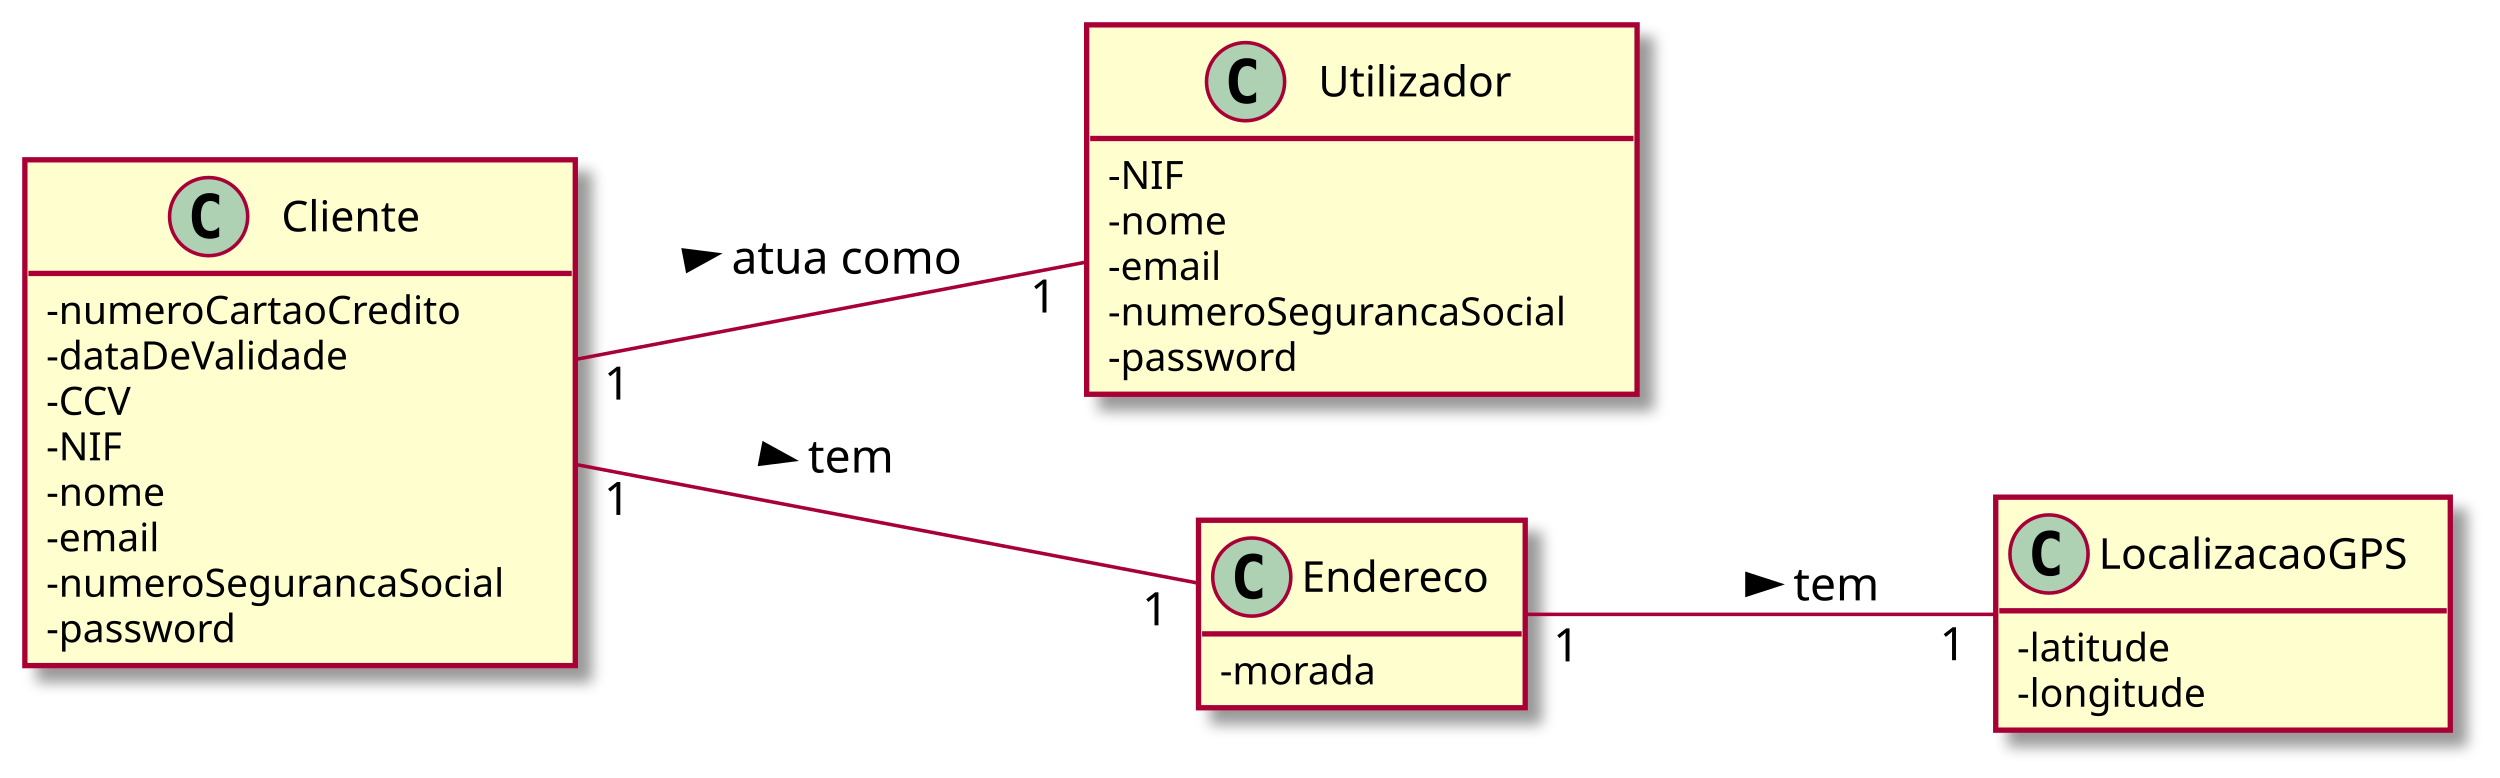
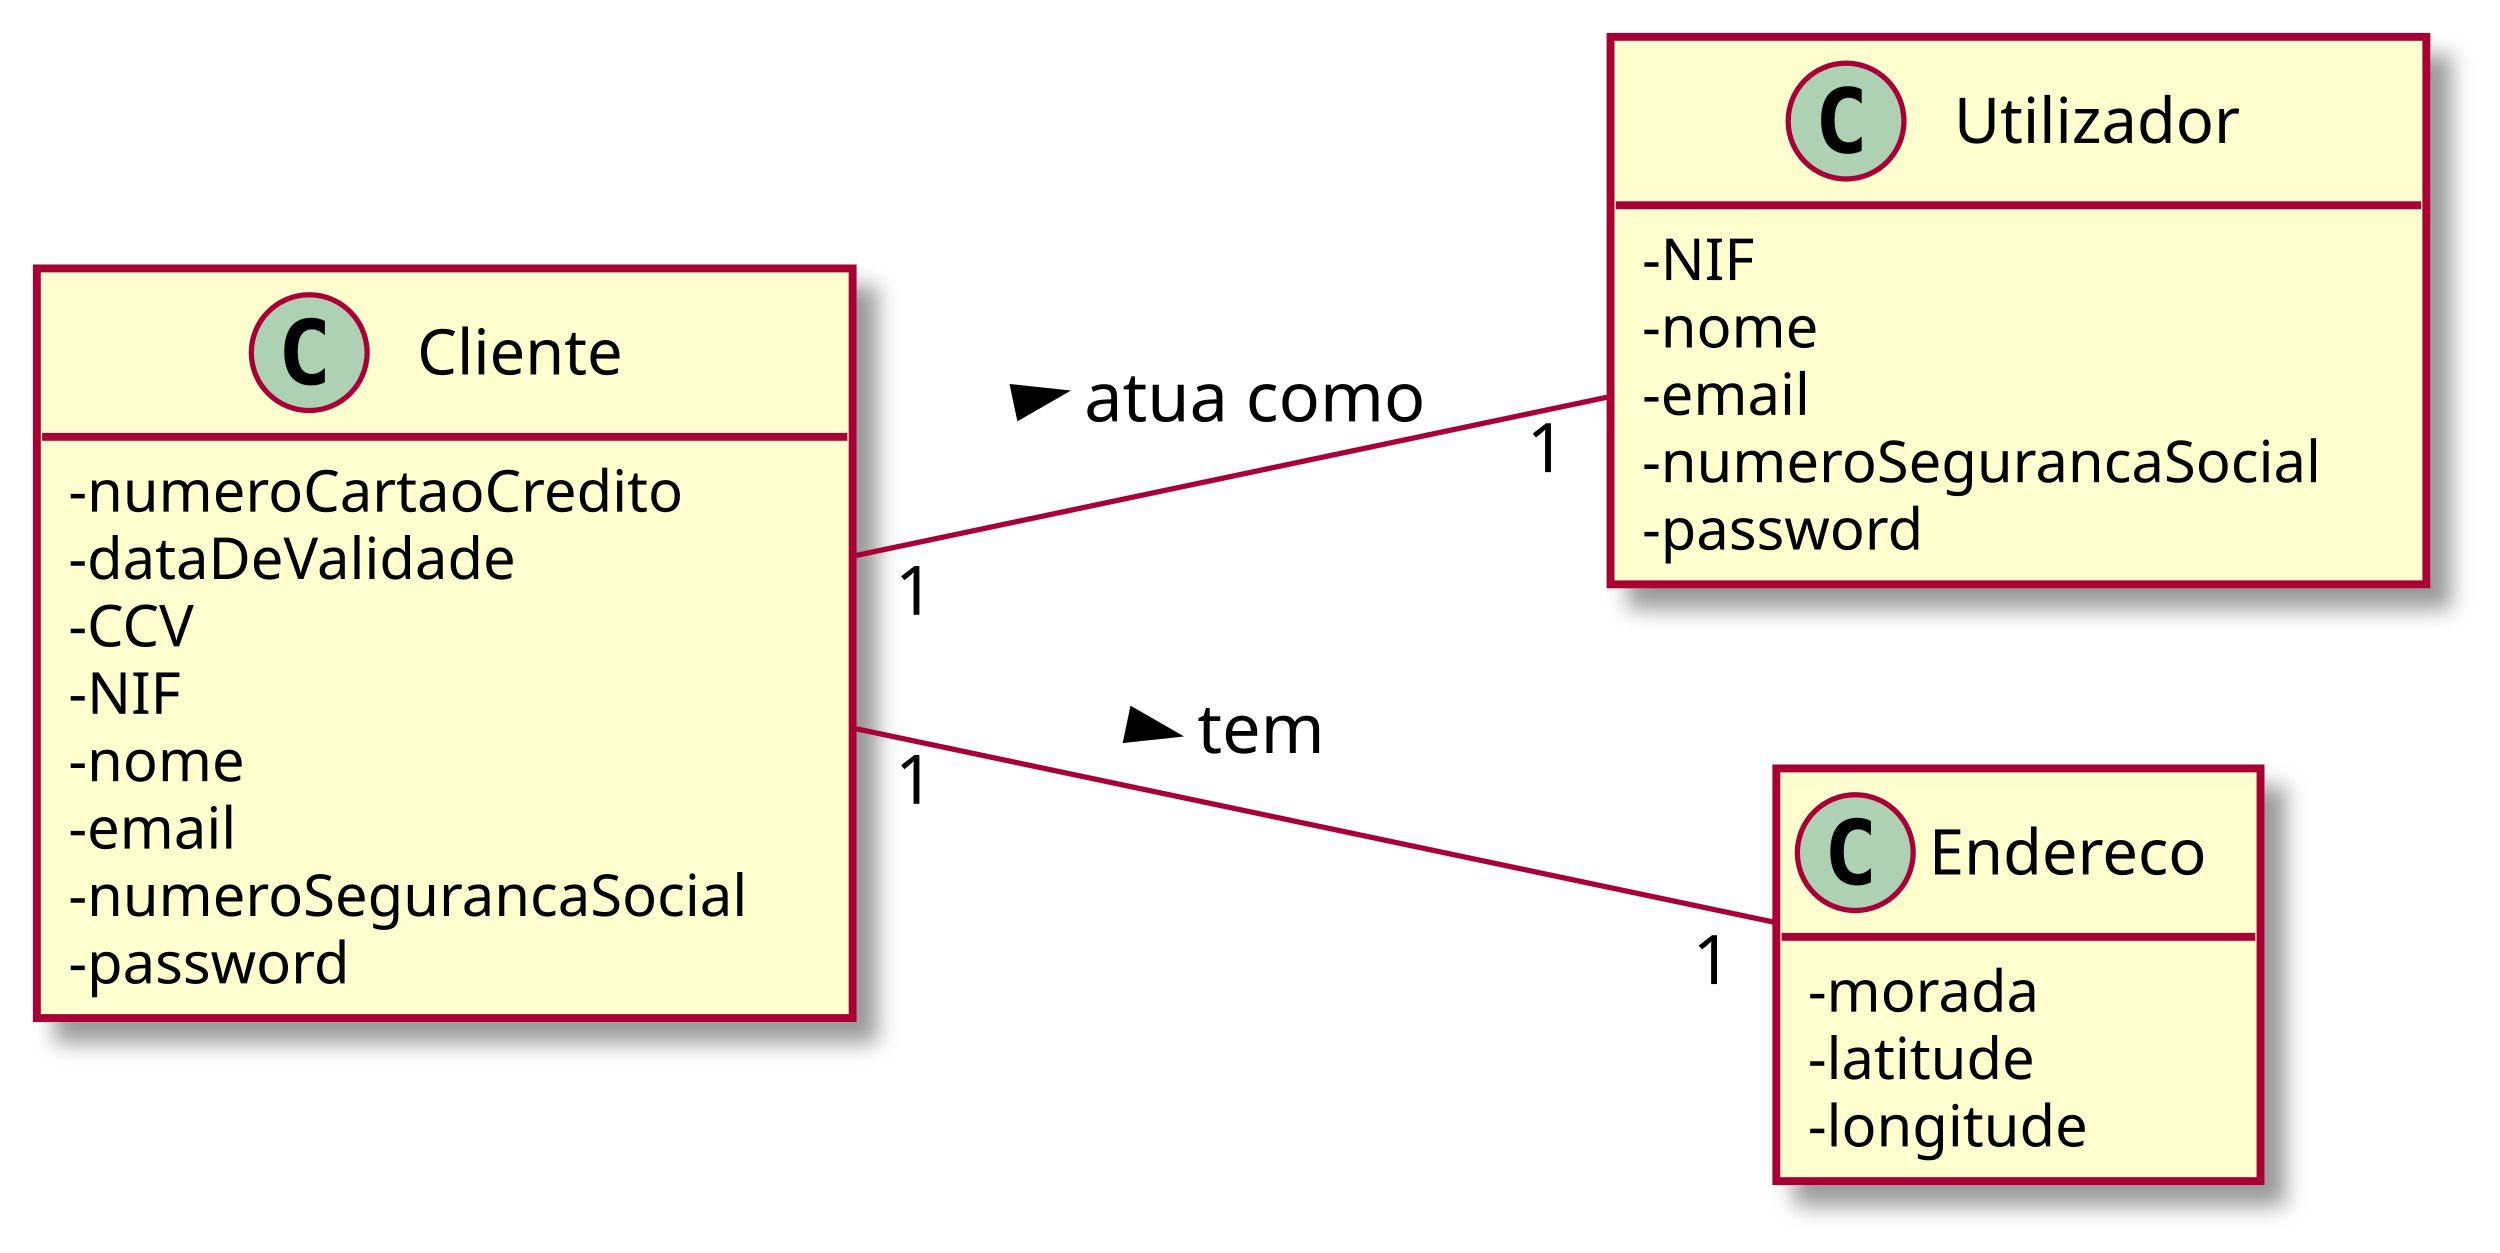
- <svg xmlns="http://www.w3.org/2000/svg" contentScriptType="application/ecmascript" contentStyleType="text/css" height="219px" preserveAspectRatio="none" style="width:704px;height:219px;" version="1.1" viewBox="0 0 704 219" width="704px" zoomAndPan="magnify">
+ <svg xmlns="http://www.w3.org/2000/svg" contentScriptType="application/ecmascript" contentStyleType="text/css" height="238px" preserveAspectRatio="none" style="width:475px;height:238px;" version="1.1" viewBox="0 0 475 238" width="475px" zoomAndPan="magnify">
  <defs>
-     <filter height="300%" id="f15skyd5k1ehbq" width="300%" x="-1" y="-1">
+     <filter height="300%" id="fyaph3e6pyimx" width="300%" x="-1" y="-1">
      <feGaussianBlur result="blurOut" stdDeviation="2.0" />
      <feColorMatrix in="blurOut" result="blurOut2" type="matrix" values="0 0 0 0 0 0 0 0 0 0 0 0 0 0 0 0 0 0 .4 0" />
      <feOffset dx="4.0" dy="4.0" in="blurOut2" result="blurOut3" />
      <feBlend in="SourceGraphic" in2="blurOut3" mode="normal" />
    </filter>
  </defs>
  <g>
-     <rect codeLine="5" fill="#FEFECE" filter="url(#f15skyd5k1ehbq)" height="104.023" id="Utilizador" style="stroke:#A80036;stroke-width:1.5;" width="155" x="306" y="7" />
+     <rect codeLine="5" fill="#FEFECE" filter="url(#fyaph3e6pyimx)" height="104.023" id="Utilizador" style="stroke:#A80036;stroke-width:1.5;" width="155" x="306" y="7" />
    <ellipse cx="350.75" cy="23" fill="#ADD1B2" rx="11" ry="11" style="stroke:#A80036;stroke-width:1.0;" />
    <path d="M353.719,28.641 Q353.141,28.938 352.5,29.078 Q351.859,29.234 351.156,29.234 Q348.656,29.234 347.328,27.594 Q346.016,25.938 346.016,22.812 Q346.016,19.688 347.328,18.031 Q348.656,16.375 351.156,16.375 Q351.859,16.375 352.5,16.531 Q353.156,16.688 353.719,16.984 L353.719,19.703 Q353.094,19.125 352.5,18.859 Q351.906,18.578 351.281,18.578 Q349.938,18.578 349.25,19.656 Q348.562,20.719 348.562,22.812 Q348.562,24.906 349.25,25.984 Q349.938,27.047 351.281,27.047 Q351.906,27.047 352.5,26.781 Q353.094,26.5 353.719,25.922 L353.719,28.641 Z " fill="#000000" />
    <text fill="#000000" font-family="sans-serif" font-size="12" lengthAdjust="spacingAndGlyphs" textLength="57" x="371.25" y="27.154">Utilizador</text>
    <line style="stroke:#A80036;stroke-width:1.5;" x1="307" x2="460" y1="39" y2="39" />
    <text fill="#000000" font-family="sans-serif" font-size="11" lengthAdjust="spacingAndGlyphs" textLength="21" x="312" y="53.21">-NIF</text>
    <text fill="#000000" font-family="sans-serif" font-size="11" lengthAdjust="spacingAndGlyphs" textLength="36" x="312" y="66.015">-nome</text>
    <text fill="#000000" font-family="sans-serif" font-size="11" lengthAdjust="spacingAndGlyphs" textLength="35" x="312" y="78.82">-email</text>
    <text fill="#000000" font-family="sans-serif" font-size="11" lengthAdjust="spacingAndGlyphs" textLength="143" x="312" y="91.624">-numeroSegurancaSocial</text>
    <text fill="#000000" font-family="sans-serif" font-size="11" lengthAdjust="spacingAndGlyphs" textLength="60" x="312" y="104.429">-password</text>
-     <rect codeLine="13" fill="#FEFECE" filter="url(#f15skyd5k1ehbq)" height="52.805" id="Endereco" style="stroke:#A80036;stroke-width:1.5;" width="92" x="337.5" y="146.5" />
-     <ellipse cx="352.5" cy="162.5" fill="#ADD1B2" rx="11" ry="11" style="stroke:#A80036;stroke-width:1.0;" />
-     <path d="M355.469,168.141 Q354.891,168.438 354.25,168.578 Q353.609,168.734 352.906,168.734 Q350.406,168.734 349.078,167.094 Q347.766,165.438 347.766,162.312 Q347.766,159.188 349.078,157.531 Q350.406,155.875 352.906,155.875 Q353.609,155.875 354.25,156.031 Q354.906,156.188 355.469,156.484 L355.469,159.203 Q354.844,158.625 354.25,158.359 Q353.656,158.078 353.031,158.078 Q351.688,158.078 351,159.156 Q350.312,160.219 350.312,162.312 Q350.312,164.406 351,165.484 Q351.688,166.547 353.031,166.547 Q353.656,166.547 354.25,166.281 Q354.844,166 355.469,165.422 L355.469,168.141 Z " fill="#000000" />
-     <text fill="#000000" font-family="sans-serif" font-size="12" lengthAdjust="spacingAndGlyphs" textLength="60" x="366.5" y="166.654">Endereco</text>
-     <line style="stroke:#A80036;stroke-width:1.5;" x1="338.5" x2="428.5" y1="178.5" y2="178.5" />
-     <text fill="#000000" font-family="sans-serif" font-size="11" lengthAdjust="spacingAndGlyphs" textLength="48" x="343.5" y="192.71">-morada</text>
-     <rect codeLine="17" fill="#FEFECE" filter="url(#f15skyd5k1ehbq)" height="65.609" id="LocalizacaoGPS" style="stroke:#A80036;stroke-width:1.5;" width="128" x="562" y="140" />
-     <ellipse cx="577" cy="156" fill="#ADD1B2" rx="11" ry="11" style="stroke:#A80036;stroke-width:1.0;" />
-     <path d="M579.969,161.641 Q579.391,161.938 578.75,162.078 Q578.109,162.234 577.406,162.234 Q574.906,162.234 573.578,160.594 Q572.266,158.938 572.266,155.812 Q572.266,152.688 573.578,151.031 Q574.906,149.375 577.406,149.375 Q578.109,149.375 578.75,149.531 Q579.406,149.688 579.969,149.984 L579.969,152.703 Q579.344,152.125 578.75,151.859 Q578.156,151.578 577.531,151.578 Q576.188,151.578 575.5,152.656 Q574.812,153.719 574.812,155.812 Q574.812,157.906 575.5,158.984 Q576.188,160.047 577.531,160.047 Q578.156,160.047 578.75,159.781 Q579.344,159.5 579.969,158.922 L579.969,161.641 Z " fill="#000000" />
-     <text fill="#000000" font-family="sans-serif" font-size="12" lengthAdjust="spacingAndGlyphs" textLength="96" x="591" y="160.154">LocalizacaoGPS</text>
-     <line style="stroke:#A80036;stroke-width:1.5;" x1="563" x2="689" y1="172" y2="172" />
-     <text fill="#000000" font-family="sans-serif" font-size="11" lengthAdjust="spacingAndGlyphs" textLength="46" x="568" y="186.21">-latitude</text>
-     <text fill="#000000" font-family="sans-serif" font-size="11" lengthAdjust="spacingAndGlyphs" textLength="56" x="568" y="199.015">-longitude</text>
-     <rect codeLine="22" fill="#FEFECE" filter="url(#f15skyd5k1ehbq)" height="142.438" id="Cliente" style="stroke:#A80036;stroke-width:1.5;" width="155" x="7" y="45" />
-     <ellipse cx="58.75" cy="61" fill="#ADD1B2" rx="11" ry="11" style="stroke:#A80036;stroke-width:1.0;" />
-     <path d="M61.719,66.641 Q61.141,66.938 60.5,67.078 Q59.859,67.234 59.156,67.234 Q56.656,67.234 55.328,65.594 Q54.016,63.938 54.016,60.812 Q54.016,57.688 55.328,56.031 Q56.656,54.375 59.156,54.375 Q59.859,54.375 60.5,54.531 Q61.156,54.688 61.719,54.984 L61.719,57.703 Q61.094,57.125 60.5,56.859 Q59.906,56.578 59.281,56.578 Q57.938,56.578 57.25,57.656 Q56.562,58.719 56.562,60.812 Q56.562,62.906 57.25,63.984 Q57.938,65.047 59.281,65.047 Q59.906,65.047 60.5,64.781 Q61.094,64.5 61.719,63.922 L61.719,66.641 Z " fill="#000000" />
-     <text fill="#000000" font-family="sans-serif" font-size="12" lengthAdjust="spacingAndGlyphs" textLength="43" x="79.25" y="65.154">Cliente</text>
-     <line style="stroke:#A80036;stroke-width:1.5;" x1="8" x2="161" y1="77" y2="77" />
-     <text fill="#000000" font-family="sans-serif" font-size="11" lengthAdjust="spacingAndGlyphs" textLength="127" x="13" y="91.21">-numeroCartaoCredito</text>
-     <text fill="#000000" font-family="sans-serif" font-size="11" lengthAdjust="spacingAndGlyphs" textLength="92" x="13" y="104.015">-dataDeValidade</text>
-     <text fill="#000000" font-family="sans-serif" font-size="11" lengthAdjust="spacingAndGlyphs" textLength="27" x="13" y="116.82">-CCV</text>
-     <text fill="#000000" font-family="sans-serif" font-size="11" lengthAdjust="spacingAndGlyphs" textLength="21" x="13" y="129.625">-NIF</text>
-     <text fill="#000000" font-family="sans-serif" font-size="11" lengthAdjust="spacingAndGlyphs" textLength="36" x="13" y="142.429">-nome</text>
-     <text fill="#000000" font-family="sans-serif" font-size="11" lengthAdjust="spacingAndGlyphs" textLength="35" x="13" y="155.234">-email</text>
-     <text fill="#000000" font-family="sans-serif" font-size="11" lengthAdjust="spacingAndGlyphs" textLength="143" x="13" y="168.039">-numeroSegurancaSocial</text>
-     <text fill="#000000" font-family="sans-serif" font-size="11" lengthAdjust="spacingAndGlyphs" textLength="60" x="13" y="180.843">-password</text>
-     <path codeLine="33" d="M429.683,173 C467.062,173 520.131,173 561.671,173 " fill="none" id="Endereco-LocalizacaoGPS" style="stroke:#A80036;stroke-width:1.0;" />
-     <polygon fill="#000000" points="501,164.566,491.955,161.627,491.955,167.505,501,164.566" style="stroke:#000000;stroke-width:1.0;" />
-     <text fill="#000000" font-family="sans-serif" font-size="13" lengthAdjust="spacingAndGlyphs" textLength="26" x="505" y="169.067">tem</text>
-     <text fill="#000000" font-family="sans-serif" font-size="13" lengthAdjust="spacingAndGlyphs" textLength="8" x="437.368" y="186.24">1</text>
-     <text fill="#000000" font-family="sans-serif" font-size="13" lengthAdjust="spacingAndGlyphs" textLength="8" x="546.197" y="185.916">1</text>
-     <path codeLine="34" d="M162.278,130.827 C217.821,141.416 290.674,155.304 337.3,164.193 " fill="none" id="Cliente-Endereco" style="stroke:#A80036;stroke-width:1.0;" />
-     <polygon fill="#000000" points="223.411,129.503,215.077,124.922,213.976,130.696,223.411,129.503" style="stroke:#000000;stroke-width:1.0;" />
-     <text fill="#000000" font-family="sans-serif" font-size="13" lengthAdjust="spacingAndGlyphs" textLength="26" x="227.5" y="133.067">tem</text>
-     <text fill="#000000" font-family="sans-serif" font-size="13" lengthAdjust="spacingAndGlyphs" textLength="8" x="170.073" y="145.008">1</text>
-     <text fill="#000000" font-family="sans-serif" font-size="13" lengthAdjust="spacingAndGlyphs" textLength="8" x="321.613" y="176.084">1</text>
-     <path codeLine="35" d="M162.278,101.173 C206.488,92.745 261.664,82.226 305.852,73.802 " fill="none" id="Cliente-Utilizador" style="stroke:#A80036;stroke-width:1.0;" />
-     <polygon fill="#000000" points="201.911,71.63,192.476,70.437,193.577,76.211,201.911,71.63" style="stroke:#000000;stroke-width:1.0;" />
-     <text fill="#000000" font-family="sans-serif" font-size="13" lengthAdjust="spacingAndGlyphs" textLength="69" x="206" y="77.067">atua como</text>
-     <text fill="#000000" font-family="sans-serif" font-size="13" lengthAdjust="spacingAndGlyphs" textLength="8" x="170.073" y="112.527">1</text>
-     <text fill="#000000" font-family="sans-serif" font-size="13" lengthAdjust="spacingAndGlyphs" textLength="8" x="290.07" y="88">1</text>
+     <rect codeLine="13" fill="#FEFECE" filter="url(#fyaph3e6pyimx)" height="78.414" id="Endereco" style="stroke:#A80036;stroke-width:1.5;" width="92" x="337.5" y="146" />
+     <ellipse cx="352.5" cy="162" fill="#ADD1B2" rx="11" ry="11" style="stroke:#A80036;stroke-width:1.0;" />
+     <path d="M355.469,167.641 Q354.891,167.938 354.25,168.078 Q353.609,168.234 352.906,168.234 Q350.406,168.234 349.078,166.594 Q347.766,164.938 347.766,161.812 Q347.766,158.688 349.078,157.031 Q350.406,155.375 352.906,155.375 Q353.609,155.375 354.25,155.531 Q354.906,155.688 355.469,155.984 L355.469,158.703 Q354.844,158.125 354.25,157.859 Q353.656,157.578 353.031,157.578 Q351.688,157.578 351,158.656 Q350.312,159.719 350.312,161.812 Q350.312,163.906 351,164.984 Q351.688,166.047 353.031,166.047 Q353.656,166.047 354.25,165.781 Q354.844,165.5 355.469,164.922 L355.469,167.641 Z " fill="#000000" />
+     <text fill="#000000" font-family="sans-serif" font-size="12" lengthAdjust="spacingAndGlyphs" textLength="60" x="366.5" y="166.154">Endereco</text>
+     <line style="stroke:#A80036;stroke-width:1.5;" x1="338.5" x2="428.5" y1="178" y2="178" />
+     <text fill="#000000" font-family="sans-serif" font-size="11" lengthAdjust="spacingAndGlyphs" textLength="48" x="343.5" y="192.21">-morada</text>
+     <text fill="#000000" font-family="sans-serif" font-size="11" lengthAdjust="spacingAndGlyphs" textLength="46" x="343.5" y="205.015">-latitude</text>
+     <text fill="#000000" font-family="sans-serif" font-size="11" lengthAdjust="spacingAndGlyphs" textLength="56" x="343.5" y="217.82">-longitude</text>
+     <rect codeLine="19" fill="#FEFECE" filter="url(#fyaph3e6pyimx)" height="142.438" id="Cliente" style="stroke:#A80036;stroke-width:1.5;" width="155" x="7" y="51" />
+     <ellipse cx="58.75" cy="67" fill="#ADD1B2" rx="11" ry="11" style="stroke:#A80036;stroke-width:1.0;" />
+     <path d="M61.719,72.641 Q61.141,72.938 60.5,73.078 Q59.859,73.234 59.156,73.234 Q56.656,73.234 55.328,71.594 Q54.016,69.938 54.016,66.812 Q54.016,63.688 55.328,62.031 Q56.656,60.375 59.156,60.375 Q59.859,60.375 60.5,60.531 Q61.156,60.688 61.719,60.984 L61.719,63.703 Q61.094,63.125 60.5,62.859 Q59.906,62.578 59.281,62.578 Q57.938,62.578 57.25,63.656 Q56.562,64.719 56.562,66.812 Q56.562,68.906 57.25,69.984 Q57.938,71.047 59.281,71.047 Q59.906,71.047 60.5,70.781 Q61.094,70.5 61.719,69.922 L61.719,72.641 Z " fill="#000000" />
+     <text fill="#000000" font-family="sans-serif" font-size="12" lengthAdjust="spacingAndGlyphs" textLength="43" x="79.25" y="71.154">Cliente</text>
+     <line style="stroke:#A80036;stroke-width:1.5;" x1="8" x2="161" y1="83" y2="83" />
+     <text fill="#000000" font-family="sans-serif" font-size="11" lengthAdjust="spacingAndGlyphs" textLength="127" x="13" y="97.21">-numeroCartaoCredito</text>
+     <text fill="#000000" font-family="sans-serif" font-size="11" lengthAdjust="spacingAndGlyphs" textLength="92" x="13" y="110.015">-dataDeValidade</text>
+     <text fill="#000000" font-family="sans-serif" font-size="11" lengthAdjust="spacingAndGlyphs" textLength="27" x="13" y="122.82">-CCV</text>
+     <text fill="#000000" font-family="sans-serif" font-size="11" lengthAdjust="spacingAndGlyphs" textLength="21" x="13" y="135.625">-NIF</text>
+     <text fill="#000000" font-family="sans-serif" font-size="11" lengthAdjust="spacingAndGlyphs" textLength="36" x="13" y="148.429">-nome</text>
+     <text fill="#000000" font-family="sans-serif" font-size="11" lengthAdjust="spacingAndGlyphs" textLength="35" x="13" y="161.234">-email</text>
+     <text fill="#000000" font-family="sans-serif" font-size="11" lengthAdjust="spacingAndGlyphs" textLength="143" x="13" y="174.039">-numeroSegurancaSocial</text>
+     <text fill="#000000" font-family="sans-serif" font-size="11" lengthAdjust="spacingAndGlyphs" textLength="60" x="13" y="186.843">-password</text>
+     <path codeLine="30" d="M162.278,138.388 C217.821,150.091 290.674,165.441 337.3,175.266 " fill="none" id="Cliente-Endereco" style="stroke:#A80036;stroke-width:1.0;" />
+     <polygon fill="#000000" points="223.393,139.597,215.148,134.857,213.936,140.608,223.393,139.597" style="stroke:#000000;stroke-width:1.0;" />
+     <text fill="#000000" font-family="sans-serif" font-size="13" lengthAdjust="spacingAndGlyphs" textLength="26" x="227.5" y="143.067">tem</text>
+     <text fill="#000000" font-family="sans-serif" font-size="13" lengthAdjust="spacingAndGlyphs" textLength="8" x="170.073" y="152.717">1</text>
+     <text fill="#000000" font-family="sans-serif" font-size="13" lengthAdjust="spacingAndGlyphs" textLength="8" x="321.613" y="186.969">1</text>
+     <path codeLine="31" d="M162.278,105.612 C206.488,96.297 261.664,84.671 305.852,75.361 " fill="none" id="Cliente-Utilizador" style="stroke:#A80036;stroke-width:1.0;" />
+     <polygon fill="#000000" points="201.893,74.535,192.436,73.525,193.648,79.276,201.893,74.535" style="stroke:#000000;stroke-width:1.0;" />
+     <text fill="#000000" font-family="sans-serif" font-size="13" lengthAdjust="spacingAndGlyphs" textLength="69" x="206" y="80.067">atua como</text>
+     <text fill="#000000" font-family="sans-serif" font-size="13" lengthAdjust="spacingAndGlyphs" textLength="8" x="170.073" y="116.817">1</text>
+     <text fill="#000000" font-family="sans-serif" font-size="13" lengthAdjust="spacingAndGlyphs" textLength="8" x="290.07" y="89.707">1</text>
  </g>
</svg>
